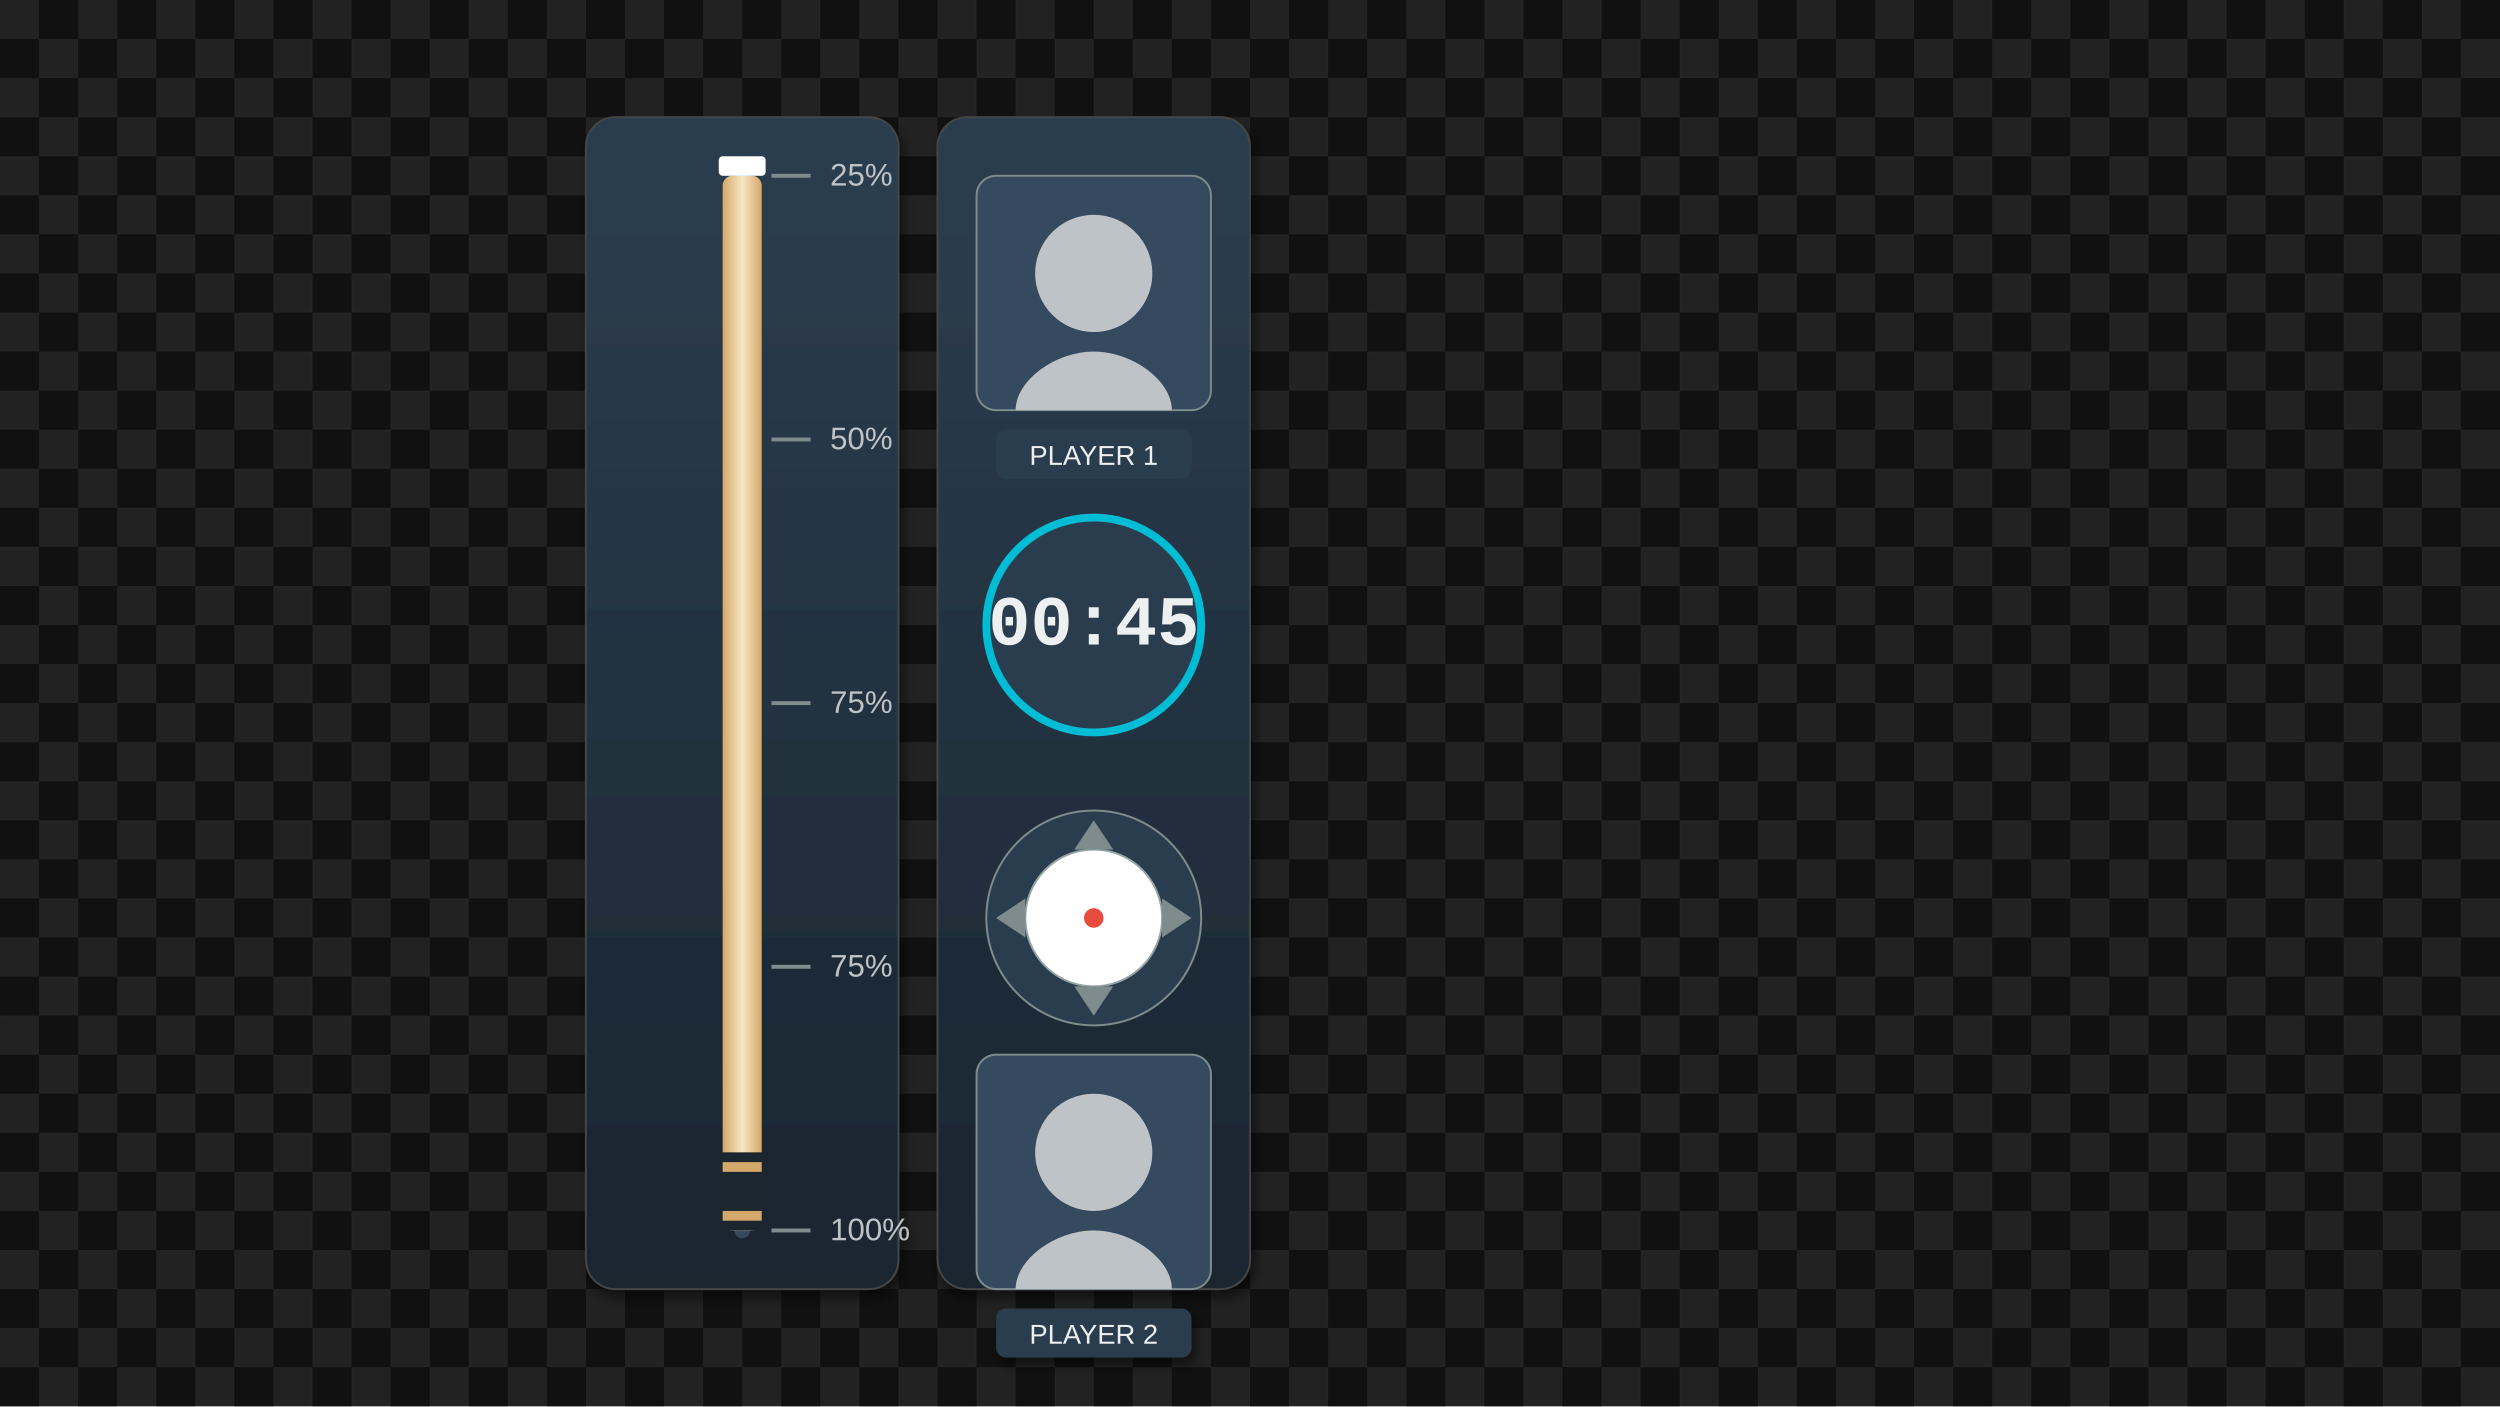
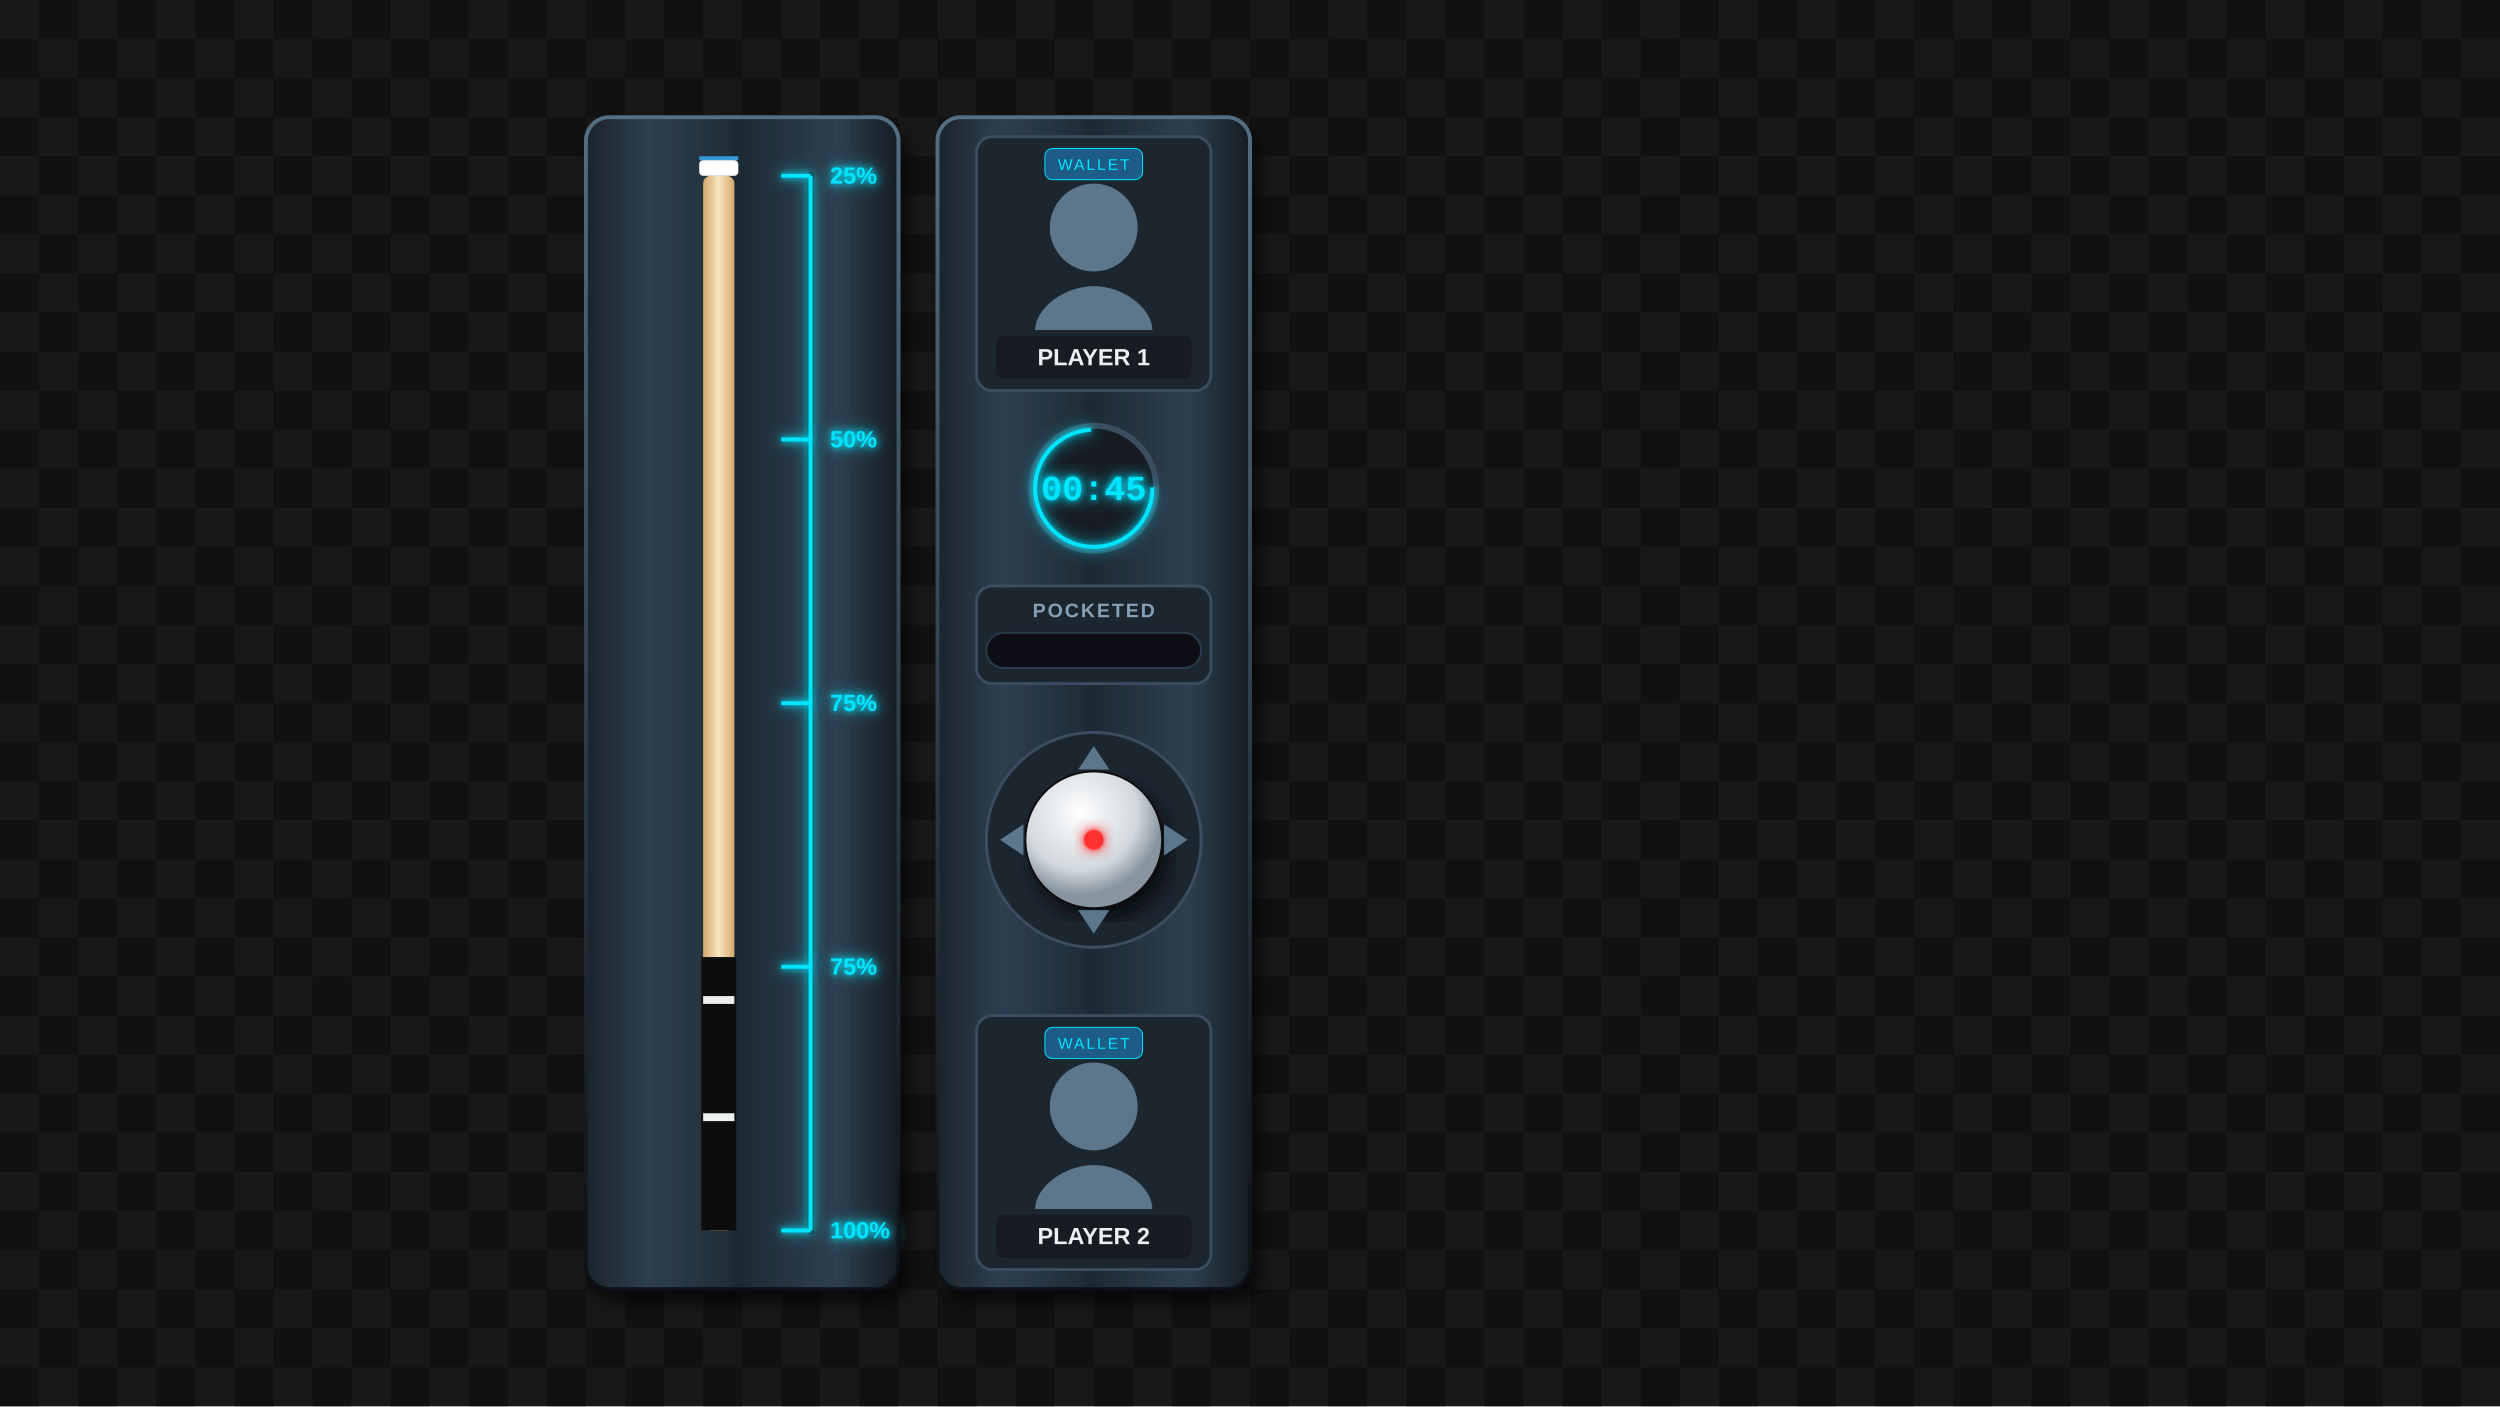
<svg xmlns="http://www.w3.org/2000/svg" width="1280" height="720" viewBox="0 0 1280 720">
  <defs>
-     <linearGradient id="panelGradient" x1="0%" y1="0%" x2="0%" y2="100%">
-       <stop offset="0%" stop-color="#2c3e50" />
-       <stop offset="100%" stop-color="#1a252f" />
+     <linearGradient id="metalBase" x1="0%" y1="0%" x2="100%" y2="0%">
+       <stop offset="0%" stop-color="#1b242c" />
+       <stop offset="20%" stop-color="#2e3f4f" />
+       <stop offset="50%" stop-color="#1e2a35" />
+       <stop offset="80%" stop-color="#2e3f4f" />
+       <stop offset="100%" stop-color="#161d24" />
+     </linearGradient>
+     <linearGradient id="metalBevel" x1="0%" y1="0%" x2="0%" y2="100%">
+       <stop offset="0%" stop-color="#5b778c" stop-opacity="0.9" />
+       <stop offset="100%" stop-color="#0a0f14" stop-opacity="0.9" />
    </linearGradient>
    <linearGradient id="cueGradient" x1="0%" y1="0%" x2="100%" y2="0%">
      <stop offset="0%" stop-color="#d4a76a" />
      <stop offset="50%" stop-color="#f8e7c1" />
      <stop offset="100%" stop-color="#d4a76a" />
    </linearGradient>
    <filter id="dropShadow" x="-10%" y="-10%" width="120%" height="120%">
-       <feGaussianBlur in="SourceAlpha" stdDeviation="3" />
-       <feOffset dx="2" dy="4" result="offsetblur" />
+       <feGaussianBlur in="SourceAlpha" stdDeviation="4" />
+       <feOffset dx="4" dy="6" result="offsetblur" />
      <feComponentTransfer>
-         <feFuncA type="linear" slope="0.5" />
+         <feFuncA type="linear" slope="0.6" />
      </feComponentTransfer>
      <feMerge>
        <feMergeNode />
        <feMergeNode in="SourceGraphic" />
      </feMerge>
    </filter>
+     <filter id="neonGlow" x="-50%" y="-50%" width="200%" height="200%">
+       <feGaussianBlur in="SourceGraphic" stdDeviation="1.5" result="blur1" />
+       <feGaussianBlur in="SourceGraphic" stdDeviation="4" result="blur2" />
+       <feMerge>
+         <feMergeNode in="blur2" />
+         <feMergeNode in="blur1" />
+         <feMergeNode in="SourceGraphic" />
+       </feMerge>
+     </filter>
  </defs>
  <rect width="100%" height="100%" fill="#111" />
  <pattern id="checkerboard" patternUnits="userSpaceOnUse" width="40" height="40">
-     <rect width="20" height="20" fill="#222" />
-     <rect x="20" y="20" width="20" height="20" fill="#222" />
+     <rect width="20" height="20" fill="#181818" />
+     <rect x="20" y="20" width="20" height="20" fill="#181818" />
  </pattern>
  <rect width="100%" height="100%" fill="url(#checkerboard)" />
  <g transform="translate(300, 60)" filter="url(#dropShadow)">
-     <rect x="0" y="0" width="160" height="600" rx="15" ry="15" fill="url(#panelGradient)" stroke="#444" stroke-width="1" />
+     <rect x="0" y="0" width="160" height="600" rx="12" ry="12" fill="url(#metalBase)" stroke="url(#metalBevel)" stroke-width="2" />
    <g transform="translate(80, 30)">
-       <line x1="0" y1="0" x2="0" y2="540" stroke="#34495e" stroke-width="8" stroke-linecap="round" />
-       <line x1="0" y1="0" x2="0" y2="135" stroke="#00bcd4" stroke-width="8" stroke-linecap="round" />
-       <g stroke="#7f8c8d" stroke-width="2">
-         <line x1="15" y1="0" x2="35" y2="0" />
-         <line x1="15" y1="135" x2="35" y2="135" />
-         <line x1="15" y1="270" x2="35" y2="270" />
-         <line x1="15" y1="405" x2="35" y2="405" />
-         <line x1="15" y1="540" x2="35" y2="540" />
+       <line x1="35" y1="0" x2="35" y2="540" stroke="#111" stroke-width="4" stroke-linecap="round" />
+       <g stroke="#00e5ff" filter="url(#neonGlow)">
+         <line x1="35" y1="0" x2="35" y2="540" stroke-width="2" />
+         <g stroke-width="2">
+           <line x1="20" y1="0" x2="35" y2="0" />
+           <line x1="20" y1="135" x2="35" y2="135" />
+           <line x1="20" y1="270" x2="35" y2="270" />
+           <line x1="20" y1="405" x2="35" y2="405" />
+           <line x1="20" y1="540" x2="35" y2="540" />
+         </g>
      </g>
-       <g fill="#bdc3c7" font-family="Arial, sans-serif" font-size="16" text-anchor="start">
-         <text x="45" y="5">25%</text>
-         <text x="45" y="140">50%</text>
-         <text x="45" y="275">75%</text>
-         <text x="45" y="410">75%</text>
-         <text x="45" y="545">100%</text>
+       <g fill="#00e5ff" font-family="Arial, sans-serif" font-size="12" font-weight="bold" text-anchor="start" filter="url(#neonGlow)">
+         <text x="45" y="4">25%</text>
+         <text x="45" y="139">50%</text>
+         <text x="45" y="274">75%</text>
+         <text x="45" y="409">75%</text>
+         <text x="45" y="544">100%</text>
      </g>
    </g>
-     <g transform="translate(80, 30)">
-       <rect x="-10" y="0" width="20" height="540" rx="5" ry="5" fill="url(#cueGradient)" />
-       <rect x="-12" y="-10" width="24" height="10" fill="#fff" rx="2" ry="2" />
-       <rect x="-12" y="500" width="24" height="40" fill="#1a252f" />
-       <rect x="-10" y="505" width="20" height="5" fill="#d4a76a" />
-       <rect x="-10" y="530" width="20" height="5" fill="#d4a76a" />
+     <g transform="translate(60, 30)">
+       <rect x="0" y="0" width="16" height="540" rx="4" ry="4" fill="url(#cueGradient)" />
+       <rect x="-2" y="-8" width="20" height="8" fill="#fff" rx="2" ry="2" />
+       <rect x="-2" y="-10" width="20" height="2" fill="#3498db" />
+       <rect x="-1" y="400" width="18" height="140" fill="#111" />
+       <rect x="0" y="420" width="16" height="4" fill="#ecf0f1" />
+       <rect x="0" y="480" width="16" height="4" fill="#ecf0f1" />
    </g>
-     <rect x="180" y="0" width="160" height="600" rx="15" ry="15" fill="url(#panelGradient)" stroke="#444" stroke-width="1" />
-     <g transform="translate(200, 30)">
-       <rect x="0" y="0" width="120" height="120" rx="10" ry="10" fill="#34495e" stroke="#7f8c8d" stroke-width="1" />
-       <circle cx="60" cy="50" r="30" fill="#bdc3c7" />
-       <path d="M60 90 C 40 90, 20 105, 20 120 L 100 120 C 100 105, 80 90, 60 90 Z" fill="#bdc3c7" />
-       <rect x="10" y="130" width="100" height="25" rx="5" ry="5" fill="#2c3e50" />
-       <text x="60" y="148" font-family="Arial, sans-serif" font-size="14" fill="#ecf0f1" text-anchor="middle">PLAYER 1</text>
+     <rect x="180" y="0" width="160" height="600" rx="12" ry="12" fill="url(#metalBase)" stroke="url(#metalBevel)" stroke-width="2" />
+     <g transform="translate(200, 10)">
+       <rect x="0" y="0" width="120" height="130" rx="8" ry="8" fill="#1b252f" stroke="#3a4d5e" stroke-width="1.5" inset="true" />
+       <g id="wallet-player1" cursor="pointer">
+         <rect x="35" y="6" width="50" height="16" rx="4" ry="4" fill="#1a5c87" stroke="#00e5ff" stroke-width="0.5" />
+         <text x="60" y="17" font-family="Arial, sans-serif" font-size="8" fill="#00e5ff" text-anchor="middle" letter-spacing="1">WALLET</text>
+       </g>
+       <g transform="translate(15, 9) scale(0.75)">
+         <circle cx="60" cy="50" r="30" fill="#5b778c" />
+         <path d="M60 90 C 40 90, 20 105, 20 120 L 100 120 C 100 105, 80 90, 60 90 Z" fill="#5b778c" />
+       </g>
+       <rect x="10" y="102" width="100" height="22" rx="4" ry="4" fill="#161d24" />
+       <text x="60" y="117" font-family="Arial, sans-serif" font-size="12" fill="#ecf0f1" text-anchor="middle" font-weight="bold">PLAYER 1</text>
    </g>
-     <g transform="translate(200, 200)">
-       <circle cx="60" cy="60" r="55" fill="#2c3e50" stroke="#00bcd4" stroke-width="4" />
-       <text x="60" y="70" font-family="Courier New, monospace" font-size="36" fill="#ecf0f1" text-anchor="middle" font-weight="bold">00:45</text>
+     <g transform="translate(200, 160)">
+       <circle cx="60" cy="30" r="32" fill="#161d24" stroke="#3a4d5e" stroke-width="3" />
+       <circle cx="60" cy="30" r="30" fill="transparent" stroke="#00e5ff" stroke-width="2" filter="url(#neonGlow)" stroke-dasharray="140 48" stroke-dashoffset="0" />
+       <text x="60" y="36" font-family="Courier New, monospace" font-size="18" fill="#00e5ff" text-anchor="middle" font-weight="bold" filter="url(#neonGlow)">00:45</text>
    </g>
-     <g transform="translate(200, 350)">
-       <circle cx="60" cy="60" r="55" fill="#2c3e50" stroke="#7f8c8d" stroke-width="1" />
-       <circle cx="60" cy="60" r="35" fill="#fff" stroke="#95a5a6" stroke-width="1" />
-       <circle cx="60" cy="60" r="5" fill="#e74c3c" />
-       <path d="M60 10 L 50 25 L 70 25 Z" fill="#7f8c8d" />
-       <path d="M110 60 L 95 50 L 95 70 Z" fill="#7f8c8d" />
-       <path d="M60 110 L 50 95 L 70 95 Z" fill="#7f8c8d" />
-       <path d="M10 60 L 25 50 L 25 70 Z" fill="#7f8c8d" />
+     <g transform="translate(200, 240)">
+       <rect x="0" y="0" width="120" height="50" rx="8" ry="8" fill="#1b252f" stroke="#3a4d5e" stroke-width="1.5" />
+       <text x="60" y="16" font-family="Arial, sans-serif" font-size="10" fill="#88a0b5" text-anchor="middle" letter-spacing="1" font-weight="bold">POCKETED</text>
+       <rect x="5" y="24" width="110" height="18" rx="9" ry="9" fill="#0c1116" stroke="#2a3b4c" stroke-width="1" />
    </g>
-     <g transform="translate(200, 480)">
-       <rect x="0" y="0" width="120" height="120" rx="10" ry="10" fill="#34495e" stroke="#7f8c8d" stroke-width="1" />
-       <circle cx="60" cy="50" r="30" fill="#bdc3c7" />
-       <path d="M60 90 C 40 90, 20 105, 20 120 L 100 120 C 100 105, 80 90, 60 90 Z" fill="#bdc3c7" />
-       <rect x="10" y="130" width="100" height="25" rx="5" ry="5" fill="#2c3e50" />
-       <text x="60" y="148" font-family="Arial, sans-serif" font-size="14" fill="#ecf0f1" text-anchor="middle">PLAYER 2</text>
+     <g transform="translate(200, 310)">
+       <circle cx="60" cy="60" r="55" fill="#1b252f" stroke="#3a4d5e" stroke-width="1.5" />
+       <defs>
+         <radialGradient id="ballGradient" cx="40%" cy="30%" r="60%">
+           <stop offset="0%" stop-color="#ffffff" />
+           <stop offset="70%" stop-color="#d1d8dd" />
+           <stop offset="100%" stop-color="#8895a0" />
+         </radialGradient>
+       </defs>
+       <circle cx="60" cy="60" r="35" fill="url(#ballGradient)" stroke="#111" stroke-width="1" filter="url(#dropShadow)" />
+       <circle cx="60" cy="60" r="5" fill="#ff3333" filter="url(#neonGlow)" />
+       <path d="M60 12 L 52 24 L 68 24 Z" fill="#5b778c" />
+       <path d="M108 60 L 96 52 L 96 68 Z" fill="#5b778c" />
+       <path d="M60 108 L 52 96 L 68 96 Z" fill="#5b778c" />
+       <path d="M12 60 L 24 52 L 24 68 Z" fill="#5b778c" />
+     </g>
+     <g transform="translate(200, 460)">
+       <rect x="0" y="0" width="120" height="130" rx="8" ry="8" fill="#1b252f" stroke="#3a4d5e" stroke-width="1.5" inset="true" />
+       <g id="wallet-player2" cursor="pointer">
+         <rect x="35" y="6" width="50" height="16" rx="4" ry="4" fill="#1a5c87" stroke="#00e5ff" stroke-width="0.5" />
+         <text x="60" y="17" font-family="Arial, sans-serif" font-size="8" fill="#00e5ff" text-anchor="middle" letter-spacing="1">WALLET</text>
+       </g>
+       <g transform="translate(15, 9) scale(0.75)">
+         <circle cx="60" cy="50" r="30" fill="#5b778c" />
+         <path d="M60 90 C 40 90, 20 105, 20 120 L 100 120 C 100 105, 80 90, 60 90 Z" fill="#5b778c" />
+       </g>
+       <rect x="10" y="102" width="100" height="22" rx="4" ry="4" fill="#161d24" />
+       <text x="60" y="117" font-family="Arial, sans-serif" font-size="12" fill="#ecf0f1" text-anchor="middle" font-weight="bold">PLAYER 2</text>
    </g>
  </g>
</svg>
